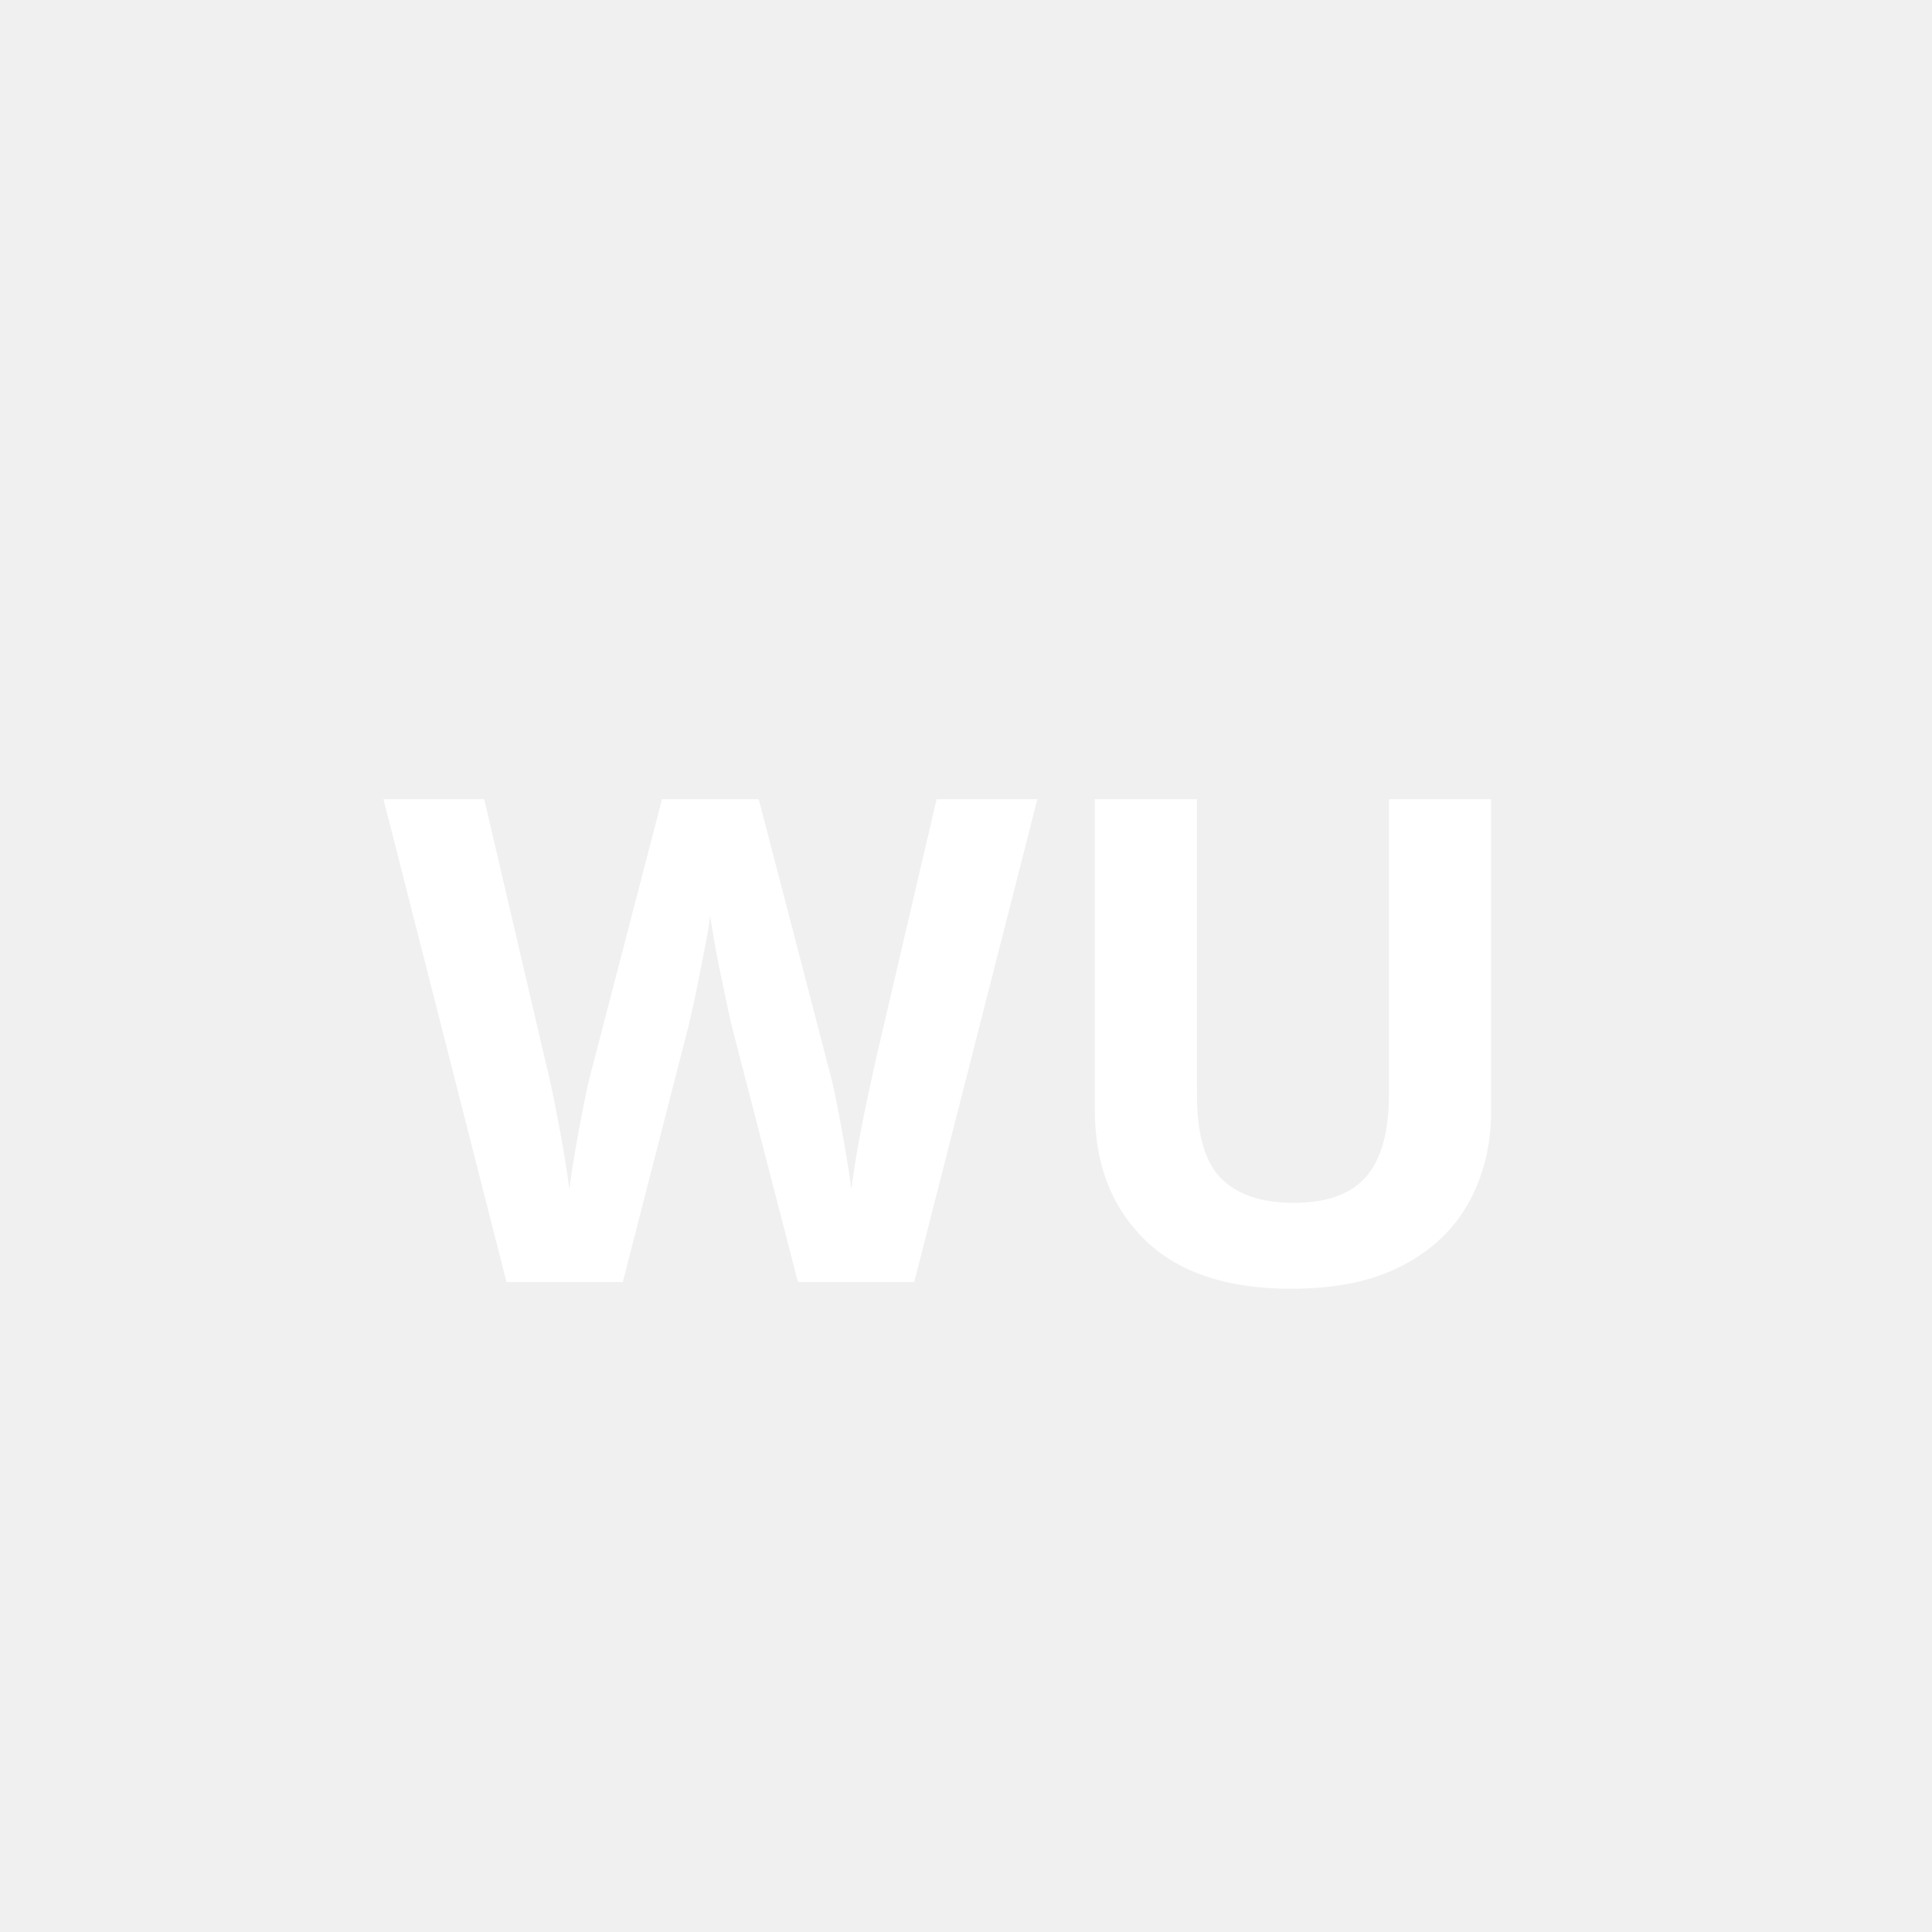
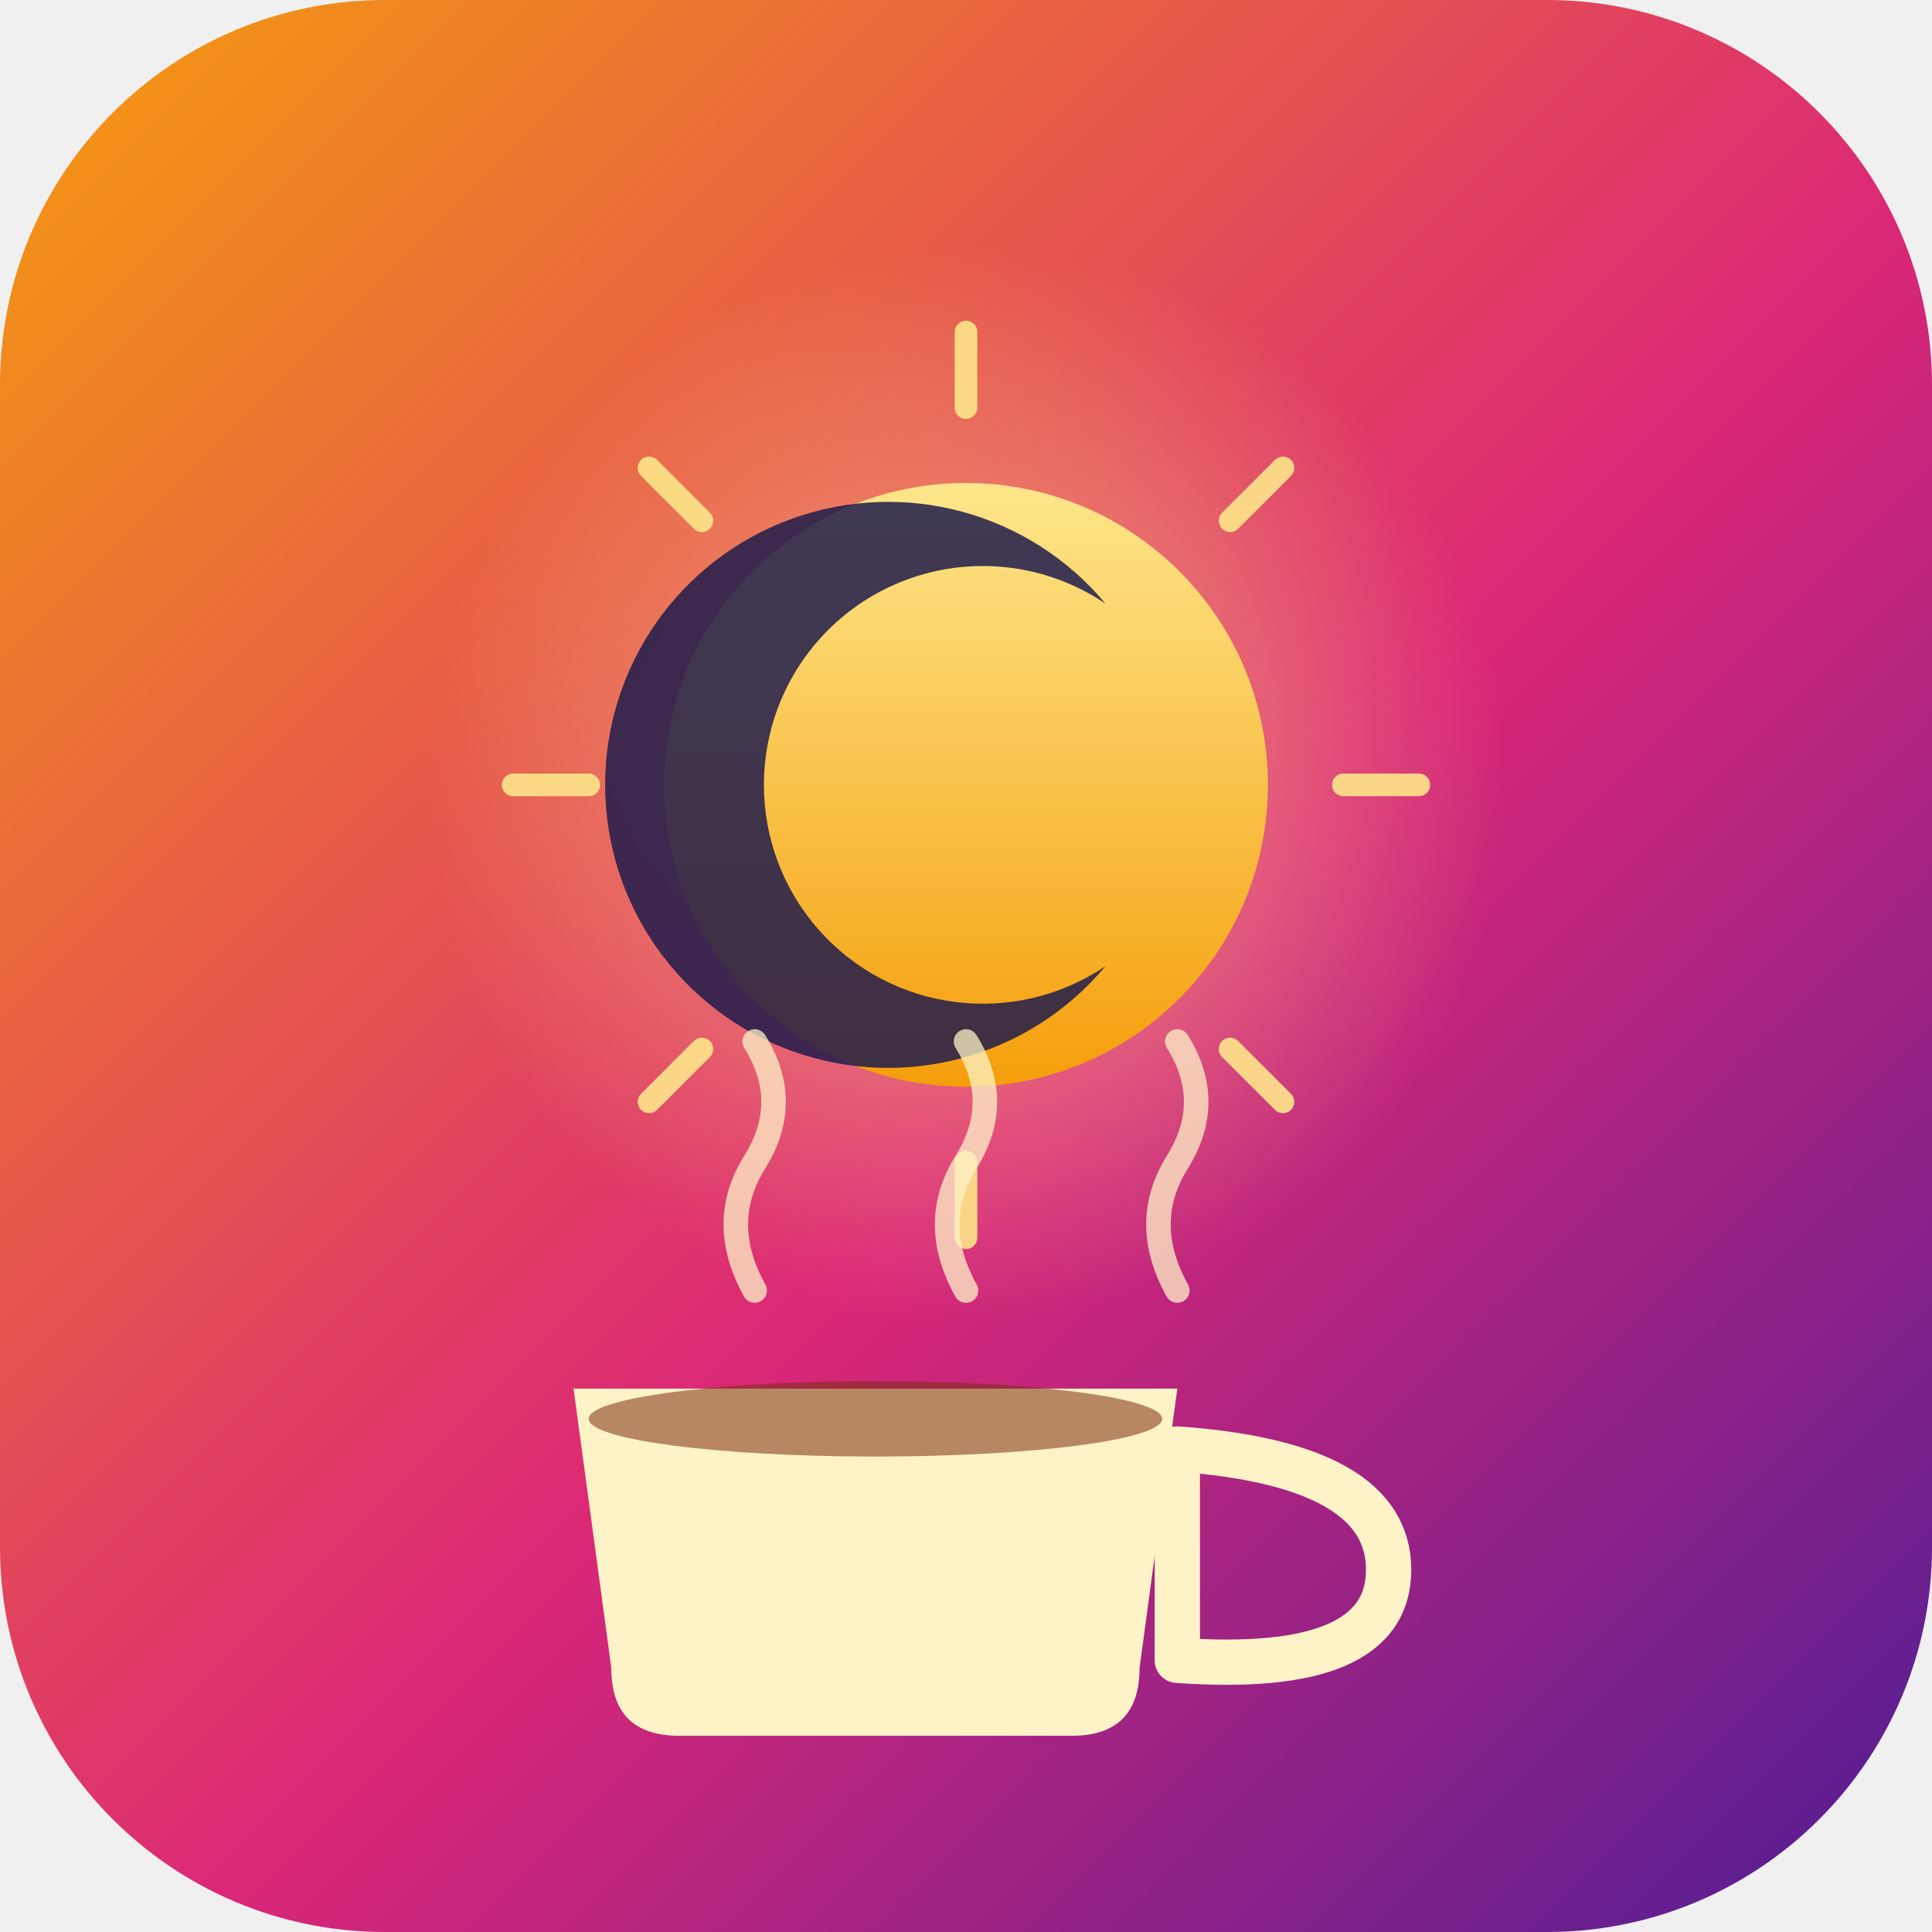
- <svg xmlns="http://www.w3.org/2000/svg" width="512" height="512">
+ <svg xmlns="http://www.w3.org/2000/svg" width="512" height="512" viewBox="0 0 512 512">
  <defs>
-     <linearGradient id="g" x1="0" y1="0" x2="1" y2="1">
-       <stop offset="0" stop-color="%23ea580c" />
-       <stop offset="1" stop-color="%23dc2626" />
+     <linearGradient id="bg" x1="0" y1="0" x2="1" y2="1">
+       <stop offset="0" stop-color="#f59e0b" />
+       <stop offset="0.55" stop-color="#db2777" />
+       <stop offset="1" stop-color="#4c1d95" />
    </linearGradient>
+     <linearGradient id="sun" x1="0" y1="0" x2="0" y2="1">
+       <stop offset="0" stop-color="#fde68a" />
+       <stop offset="1" stop-color="#f59e0b" />
+     </linearGradient>
+     <radialGradient id="glow" cx="0.5" cy="0.5" r="0.5">
+       <stop offset="0" stop-color="#fde68a" stop-opacity="0.6" />
+       <stop offset="1" stop-color="#fde68a" stop-opacity="0" />
+     </radialGradient>
  </defs>
-   <rect width="512" height="512" rx="102.4" fill="url(%23g)" />
-   <text x="50%25" y="54%25" text-anchor="middle" dominant-baseline="middle" font-family="sans-serif" font-weight="900" font-size="179.2" fill="white">WU</text>
+   <rect width="512" height="512" rx="102" fill="url(#bg)" />
+   <circle cx="256" cy="208" r="144" fill="url(#glow)" />
+   <circle cx="256" cy="208" r="80" fill="url(#sun)" />
+   <path d="M 293 160 A 75 75 0 1 0 293 256 A 58 58 0 1 1 293 160 Z" fill="#1e1b4b" opacity="0.85" />
+   <g stroke="#fde68a" stroke-width="6" stroke-linecap="round" opacity="0.9">
+     <line x1="256" y1="88" x2="256" y2="108" />
+     <line x1="256" y1="308" x2="256" y2="328" />
+     <line x1="136" y1="208" x2="156" y2="208" />
+     <line x1="356" y1="208" x2="376" y2="208" />
+     <line x1="172" y1="124" x2="186" y2="138" />
+     <line x1="326" y1="278" x2="340" y2="292" />
+     <line x1="340" y1="124" x2="326" y2="138" />
+     <line x1="186" y1="278" x2="172" y2="292" />
+   </g>
+   <path d="M 152 368 L 312 368 L 302 442 Q 302 460 284 460 L 180 460 Q 162 460 162 442 Z" fill="#fef3c7" />
+   <path d="M 312 384 Q 368 388 368 416 Q 368 444 312 440 Z" fill="none" stroke="#fef3c7" stroke-width="12" stroke-linejoin="round" />
+   <ellipse cx="232" cy="376" rx="76" ry="10" fill="#7c2d12" opacity="0.55" />
+   <g stroke="#fef3c7" stroke-width="6.5" stroke-linecap="round" fill="none" opacity="0.75">
+     <path d="M 200 342 Q 190 324 200 308 Q 210 292 200 276" />
+     <path d="M 256 342 Q 246 324 256 308 Q 266 292 256 276" />
+     <path d="M 312 342 Q 302 324 312 308 Q 322 292 312 276" />
+   </g>
</svg>
